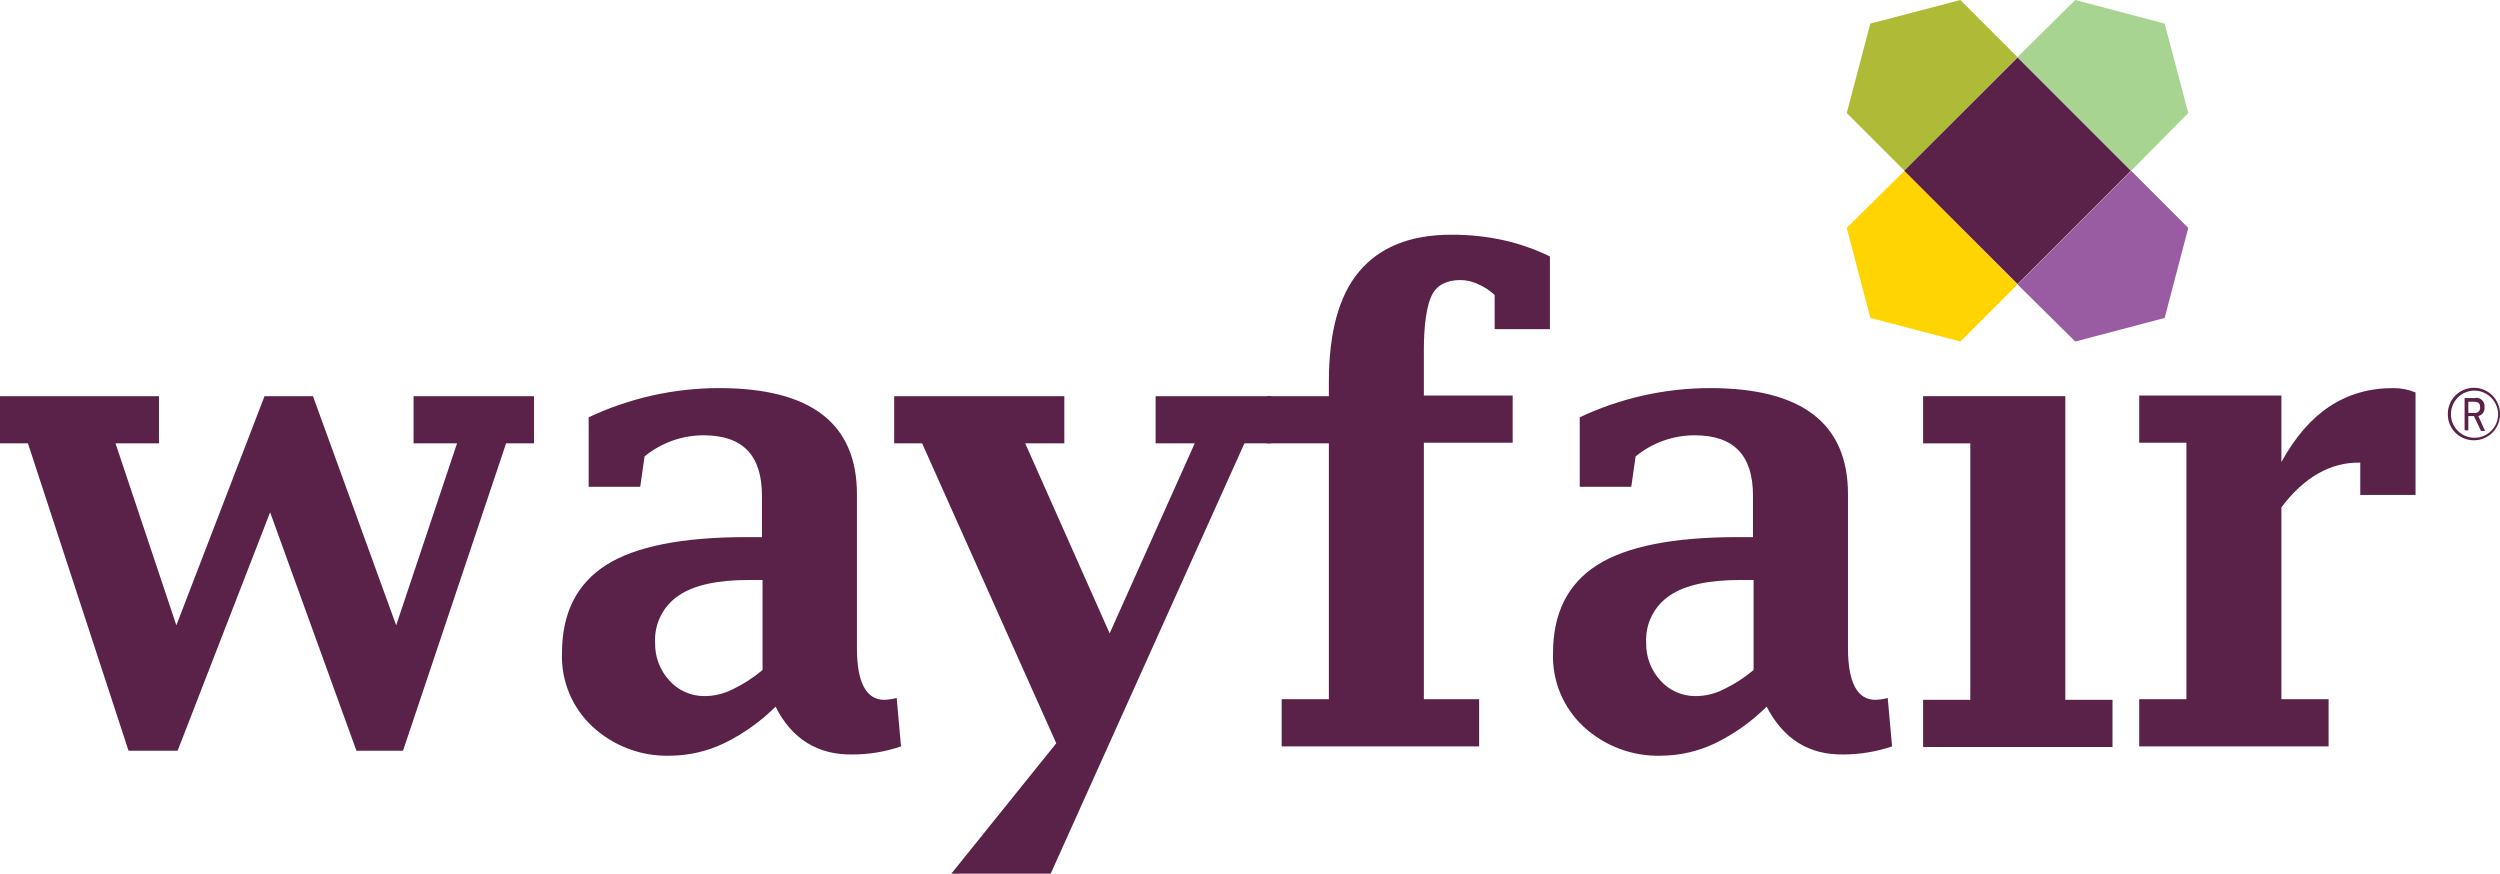
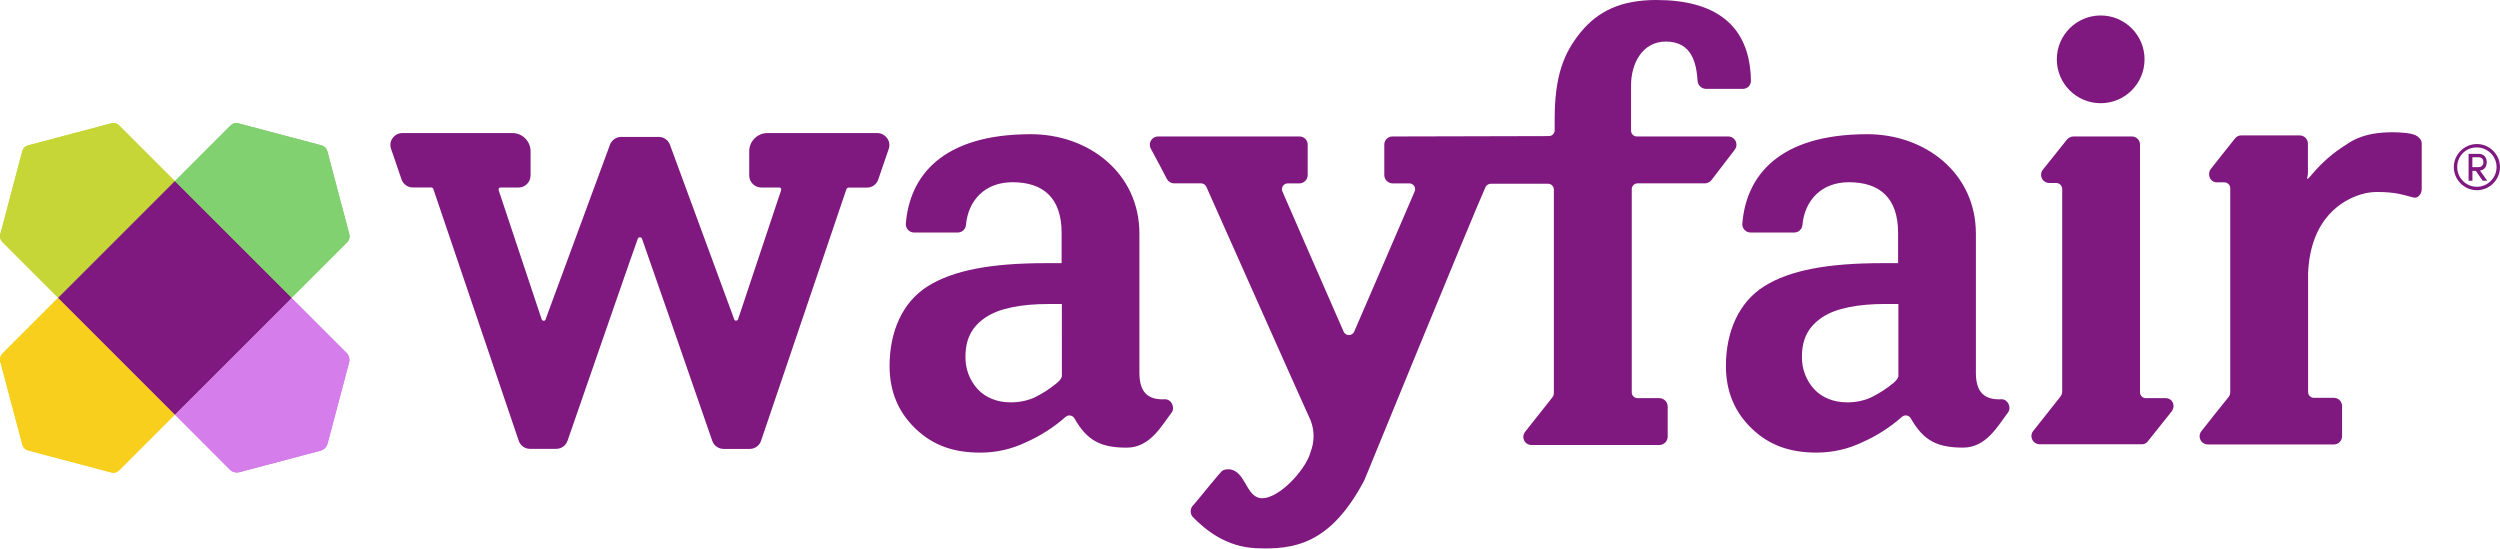
- <svg xmlns="http://www.w3.org/2000/svg" id="svg3760" version="1.1" viewBox="0 0 264.583 92.466" height="349.477" width="1000">
-   <defs id="defs3754" />
-   <g transform="translate(-2.679623,-51.54649)" id="layer1">
-     <g transform="matrix(0.6571838,0,0,0.6571838,2.679623,51.54649)" id="g3730">
-       <path style="fill:#5a2149" class="a" d="M 442,247.8 A 4.16,4.16 0 0 1 437.8,243.6 4.2,4.2 0 0 1 446.2,243.5 4.18,4.18 0 0 1 442,247.8 Z M 442.1,239.8 A 3.8,3.8 0 1 0 445.9,243.6 3.86,3.86 0 0 0 442.1,239.8 Z M 443.1,246.2 442,243.9 H 441.1 V 246.2 H 440.5 V 241 H 442.1 A 1.32,1.32 0 0 1 443.7,242.5 1.26,1.26 0 0 1 442.7,243.9 L 443.8,246.3 H 443.1 Z M 441.1,243.4 H 442 A 0.83,0.83 0 0 0 443,242.5 C 443,241.8 442.7,241.6 441.9,241.6 H 441.1 Z" transform="translate(-43.6,-176.9)" id="path3685" />
-       <path style="fill:#5a2149" class="a" d="M 64.3,297.8 48.1,248.3 H 43.6 V 240.7 H 69.2 V 248.3 H 62.2 L 72,277.6 86.2,240.7 H 94 L 107.4,277.6 117.2,248.3 H 110.2 V 240.7 H 129.6 V 248.3 H 125.1 L 108.5,297.8 H 101 L 87.1,259.4 72.2,297.8 Z" transform="translate(-43.6,-176.9)" id="path3687" />
-       <path style="fill:#5a2149" class="a" d="M 168.5,290.7 A 31.07,31.07 0 0 1 160.2,296.6 20.49,20.49 0 0 1 151.5,298.6 17.63,17.63 0 0 1 139,293.9 15.4,15.4 0 0 1 134.1,282.1 C 134.1,275.6 136.5,270.9 141.2,267.9 145.9,264.9 153.5,263.4 163.7,263.4 H 166.3 V 256.7 C 166.3,250.2 163.2,247 156.9,247 A 15,15 0 0 0 147.4,250.4 L 146.7,255.3 H 138.4 V 244.1 A 49.33,49.33 0 0 1 159.4,239.4 Q 181.6,239.4 181.6,256.5 V 281.3 C 181.6,286.8 183.1,289.6 186,289.6 A 8.79,8.79 0 0 0 188,289.3 L 188.7,297.1 A 24.07,24.07 0 0 1 180.9,298.4 C 175.3,298.5 171.1,295.9 168.5,290.7 Z M 166.4,284.8 V 270.3 H 164.3 C 159.2,270.3 155.4,271.1 152.9,272.8 A 8.59,8.59 0 0 0 149.1,280.4 8.71,8.71 0 0 0 151.4,286.5 7.51,7.51 0 0 0 157,289 10,10 0 0 0 161.6,287.9 22.67,22.67 0 0 0 166.4,284.8 Z" transform="translate(-43.6,-176.9)" id="path3689" />
-       <path style="fill:#5a2149" class="a" d="M 196.8,317.6 213.7,296.6 192.1,248.3 H 187.6 V 240.7 H 215 V 248.3 H 208.7 L 222.3,278.9 236,248.3 H 229.7 V 240.7 H 248.3 V 248.3 H 244 L 212.8,317.6 Z" transform="translate(-43.6,-176.9)" id="path3691" />
-       <path style="fill:#5a2149" class="a" d="M 257.6,248.3 H 247.6 V 240.7 H 257.6 V 238.4 C 257.6,230.5 259.2,224.5 262.5,220.6 265.8,216.7 270.7,214.7 277.3,214.7 A 38.21,38.21 0 0 1 285.8,215.6 34,34 0 0 1 293.2,218.2 V 229.9 H 284.3 V 224.4 A 9.52,9.52 0 0 0 281.5,222.6 6.6,6.6 0 0 0 278.8,222 C 276.6,222 275,222.8 274.2,224.4 273.4,226 272.9,229 272.9,233.2 V 240.6 H 287.2 V 248.2 H 272.9 V 289.5 H 281.8 V 297.1 H 250 V 289.5 H 257.6 Z" transform="translate(-43.6,-176.9)" id="path3693" />
-       <path style="fill:#5a2149" class="a" d="M 328.1,290.7 A 31.07,31.07 0 0 1 319.8,296.6 20.49,20.49 0 0 1 311.1,298.6 17.63,17.63 0 0 1 298.6,293.9 15.4,15.4 0 0 1 293.7,282.1 C 293.7,275.6 296.1,270.9 300.8,267.9 305.5,264.9 313.1,263.4 323.3,263.4 H 325.9 V 256.7 C 325.9,250.2 322.8,247 316.5,247 A 15,15 0 0 0 307,250.4 L 306.3,255.3 H 298 V 244.1 A 49.33,49.33 0 0 1 319,239.4 Q 341.2,239.4 341.2,256.5 V 281.3 C 341.2,286.8 342.7,289.6 345.6,289.6 A 8.79,8.79 0 0 0 347.6,289.3 L 348.3,297.1 A 24.52,24.52 0 0 1 340.5,298.4 C 334.9,298.5 330.8,295.9 328.1,290.7 Z M 326,284.8 V 270.3 H 323.9 C 318.8,270.3 315,271.1 312.5,272.8 A 8.59,8.59 0 0 0 308.7,280.4 8.71,8.71 0 0 0 311,286.5 7.51,7.51 0 0 0 316.6,289 10,10 0 0 0 321.2,287.9 22.67,22.67 0 0 0 326,284.8 Z" transform="translate(-43.6,-176.9)" id="path3695" />
-       <path style="fill:#5a2149" class="a" d="M 376.2,240.7 V 289.6 H 383.8 V 297.2 H 353.3 V 289.6 H 360.9 V 248.3 H 353.3 V 240.7 Z" transform="translate(-43.6,-176.9)" id="path3697" />
-       <path style="fill:#5a2149" class="a" d="M 411,258.6 V 289.5 H 418.6 V 297.1 H 388.1 V 289.5 H 395.7 V 248.2 H 388.1 V 240.6 H 411 V 251.3 C 415.4,243.3 421.3,239.4 429,239.4 A 9.22,9.22 0 0 1 432.6,240.1 V 256.6 H 423.7 V 251.4 C 418.9,251.3 414.6,253.8 411,258.6 Z" transform="translate(-43.6,-176.9)" id="path3699" />
-       <polygon style="fill:#a8d491" class="b" points="352.4,18.2 348.6,3.8 334.2,0 324.9,9.2 343.2,27.5 " id="polygon3701" />
-       <polygon style="fill:#ffd400" class="c" points="297.4,36.7 301.2,51.2 315.7,55 324.9,45.8 306.7,27.5 " id="polygon3703" />
-       <polygon style="fill:#adbb37" class="d" points="315.7,0 301.2,3.8 297.4,18.2 306.7,27.5 324.9,9.2 " id="polygon3705" />
-       <polygon style="fill:#995ba2" class="e" points="352.4,36.7 343.2,27.5 324.9,45.8 334.2,55 348.6,51.2 " id="polygon3707" />
-       <rect style="fill:#5a2149" class="a" x="355.61" y="191.5" width="25.8" height="25.8" transform="rotate(-45,133.1681,168.58)" id="rect3709" />
-     </g>
+ <svg xmlns="http://www.w3.org/2000/svg" clip-rule="evenodd" fill-rule="evenodd" stroke-linejoin="round" stroke-miterlimit="1.414" viewBox="0 0 1012 222">
+   <path d="M355.174 53.866h-44.551c-4.025.008-7.333 3.32-7.337 7.344v9.954c.08 2.63 2.268 4.749 4.899 4.743h7.345c.22.001.426.109.553.289a.885.885 0 0 1 .124.779l-17.454 52.315a.919.919 0 0 1-.864.507.65.65 0 0 1-.67-.507l-26.053-70.767v-.039a4.943 4.943 0 0 0-4.237-3.06h-15.733a4.942 4.942 0 0 0-4.252 3.06v.039l-26.1 70.767a.671.671 0 0 1-.685.553.92.92 0 0 1-.865-.506l-17.446-52.355a.864.864 0 0 1 .14-.779.648.648 0 0 1 .545-.288h7.353c2.629.006 4.815-2.114 4.891-4.743V61.21c0-4.026-3.311-7.34-7.337-7.344h-44.551a4.854 4.854 0 0 0-3.964 2.048 4.608 4.608 0 0 0-.701 4.097c.631 1.815 1.371 4.011 2.134 6.231s1.48 4.369 2.157 6.316a4.823 4.823 0 0 0 4.51 3.326h7.5a.93.93 0 0 1 .881.6l34.557 101.874a4.8 4.8 0 0 0 4.51 3.334h10.717a4.838 4.838 0 0 0 4.494-3.115c9.541-27.549 27.743-80.067 28.46-81.858a.904.904 0 0 1 .88-.67.89.89 0 0 1 .864.607c.732 1.854 18.942 54.372 28.467 81.889a4.853 4.853 0 0 0 4.502 3.17h10.717a4.815 4.815 0 0 0 4.518-3.341l34.55-101.828c.335-.6.716-.6.888-.6h7.492a4.798 4.798 0 0 0 4.494-3.286 808.105 808.105 0 0 0 2.158-6.317c.724-2.15 1.519-4.463 2.142-6.231a4.568 4.568 0 0 0-.694-4.12 4.846 4.846 0 0 0-3.948-2.126zm521.507 107.303h-8.115a2.346 2.346 0 0 1-2.29-2.298V58.461a3.287 3.287 0 0 0-3.271-3.218l-.102.001h-23.568a3.498 3.498 0 0 0-2.601 1.223l-9.798 12.244a3.307 3.307 0 0 0-.713 2.052 3.323 3.323 0 0 0 3.158 3.306h3.061a2.48 2.48 0 0 1 2.337 2.337v82.154a3.619 3.619 0 0 1-.608 1.838c-2.609 3.372-8.271 10.413-11.021 13.934a3.318 3.318 0 0 0-.824 2.189 3.333 3.333 0 0 0 3.27 3.317h41.287a2.883 2.883 0 0 0 2.337-.919l9.642-12.088c2.103-2.453.576-5.662-2.181-5.662z" fill="#7f187f" fill-rule="nonzero" />
+   <circle cx="850.356" cy="24.02" fill="#7f187f" r="17.758" />
+   <g fill-rule="nonzero">
+     <path d="M1006.63 65.65c0-1.682-.919-3.365-3.217-3.365h-4.128V73.15h1.558v-3.98h1.378l2.757 3.98h1.831l-2.905-4.128c1.962-.155 2.726-1.838 2.726-3.372zm-5.818 1.994v-3.98h2.757a1.775 1.775 0 0 1 1.682 1.986 1.807 1.807 0 0 1-1.788 1.994h-.05z" fill="#7f187f" />
+     <path d="M1002.65 58.305c-5.128 0-9.347 4.219-9.347 9.347 0 5.127 4.219 9.346 9.347 9.346 5.127 0 9.346-4.219 9.346-9.346 0-5.128-4.219-9.347-9.346-9.347zm0 17.299h-.055c-4.337 0-7.905-3.569-7.905-7.905v-.055c-.002-.058-.002-.116-.002-.173 0-4.273 3.516-7.789 7.788-7.789l.174.002c4.366 0 7.96 3.593 7.96 7.96 0 4.366-3.594 7.96-7.96 7.96zm-531.162 86.025c-6.885.303-10.257-2.913-10.257-10.718V94.584c0-24.643-20.663-40.259-43.928-40.259-36.123 0-49.13 17.135-50.626 36.28a3.35 3.35 0 0 0 3.329 3.52H387.8a3.331 3.331 0 0 0 3.217-3.061c.919-9.954 7.648-17.298 18.825-17.298 12.399 0 19.9 6.277 19.9 20.507v12.251h-6.434c-22.19 0-37.494 2.906-47.752 9.347-10.257 6.441-15.46 18.373-15.46 32.299 0 10.257 3.52 18.692 10.561 25.406s15.305 9.65 26.178 9.65a42.607 42.607 0 0 0 18.692-4.291 61.98 61.98 0 0 0 15.764-10.125 2.335 2.335 0 0 1 3.677.615c5.054 8.879 10.561 11.784 21.122 11.784 9.495 0 14.082-8.879 18.218-14.237 1.464-2.135-.218-5.499-2.82-5.343zm-41.637-9.035h-.148c0 .779-1.223 1.838-1.683 2.297a45.163 45.163 0 0 1-9.494 6.122 23.151 23.151 0 0 1-9.798 1.838c-4.891 0-9.79-1.838-13.007-5.358a18.93 18.93 0 0 1-4.899-13.163c0-7.352 2.757-12.244 8.264-15.92 5.506-3.676 14.541-5.35 25.406-5.35h5.351zm380.246 9.035c-6.885.303-10.258-2.913-10.258-10.718V94.584c0-24.643-20.663-40.259-43.927-40.259-36.124 0-49.131 17.135-50.626 36.28a3.349 3.349 0 0 0 3.328 3.52h17.794a3.33 3.33 0 0 0 3.217-3.061c.919-9.954 7.656-17.298 18.825-17.298 12.4 0 19.9 6.277 19.9 20.507v12.251h-6.426c-22.197 0-37.502 2.906-47.759 9.347-10.258 6.441-15.515 18.357-15.515 32.283 0 10.258 3.52 18.693 10.561 25.407 7.041 6.713 15.305 9.65 26.178 9.65a42.622 42.622 0 0 0 18.692-4.292 61.926 61.926 0 0 0 15.764-10.125 2.34 2.34 0 0 1 3.677.615c5.054 8.879 10.561 11.784 21.122 11.784 9.494 0 14.082-8.879 18.218-14.237 1.518-2.119-.164-5.483-2.765-5.327zm-41.63-9.035h-.156c0 .779-1.223 1.838-1.682 2.297a45.144 45.144 0 0 1-9.495 6.122 23.115 23.115 0 0 1-9.79 1.838c-4.899 0-9.798-1.838-13.015-5.358a18.94 18.94 0 0 1-4.899-13.163c0-7.352 2.758-12.244 8.264-15.92 5.507-3.676 14.541-5.358 25.414-5.358h5.359zm209.481-97.786c-1.643-.872-5.771-1.269-9.346-1.269-5.802 0-10.367.779-14.362 2.492l-.319.14a25.15 25.15 0 0 0-4.292 2.461 56.955 56.955 0 0 0-13.365 11.528c-3.829 4.513-1.721 1.292-2.017-.881V58.111a3.35 3.35 0 0 0-3.303-3.303h-23.716a3.117 3.117 0 0 0-2.438 1.169c-.592.739-7.438 9.307-9.883 12.461-1.449 1.854-.569 5.374 2.601 5.374h2.96a2.387 2.387 0 0 1 2.336 2.337v82.559a3.306 3.306 0 0 1-.545 1.838c-2.337 2.866-8.264 10.335-11.161 14.019a3.323 3.323 0 0 0-.697 2.034 3.333 3.333 0 0 0 3.236 3.317h51.132a3.318 3.318 0 0 0 3.302-3.302v-12.275a3.317 3.317 0 0 0-3.302-3.302h-8.116a2.347 2.347 0 0 1-2.336-2.337v-48.048c.927-22.859 14.564-29.83 21.115-31.871l.942-.28.257-.062a22.448 22.448 0 0 1 5.452-.725c7.789 0 10.686 1.161 14.923 2.251 1.76.452 3.302-1.48 3.302-3.302V57.97c-.046-1.441-1.207-2.554-2.36-3.162zm-278.309.436h-37.097a2.347 2.347 0 0 1-2.298-2.336V34.581c0-8.879 4.596-17.758 14.082-17.758 10.717 0 12.4 9.035 12.859 15.92a3.464 3.464 0 0 0 3.217 3.217h15.304a3.215 3.215 0 0 0 3.069-3.248C708.464 9.782 693.922 0 670.502 0c-14.237 0-23.568 4.439-30.609 13.015-7.041 8.575-10.561 18.046-10.561 35.189v4.595a2.348 2.348 0 0 1-2.29 2.29l-63.306.155-.101-.001a3.286 3.286 0 0 0-3.271 3.218v12.415a3.419 3.419 0 0 0 3.372 3.365h6.792a2.347 2.347 0 0 1 2.314 2.336c0 .302-.059.601-.172.88-.114.28-17.447 40.563-24.488 56.787a2.34 2.34 0 0 1-2.141 1.403 2.34 2.34 0 0 1-2.142-1.403c-7.197-16.356-24.799-56.787-24.799-56.787a2.326 2.326 0 0 1-.172-.88 2.347 2.347 0 0 1 2.314-2.336h4.743a3.419 3.419 0 0 0 3.372-3.365V58.461a3.285 3.285 0 0 0-3.27-3.218l-.102.001h-57.254a3.357 3.357 0 0 0-3.291 3.341c0 .543.133 1.078.386 1.558 1.682 3.061 5.507 10.258 6.581 12.4a3.375 3.375 0 0 0 2.758 1.682h11.02c.922-.004 1.764.538 2.142 1.379s40.711 91.445 42.245 94.654a17.579 17.579 0 0 1-.046 12.68c-1.862 7.462-14.409 20.842-21.31 18.459-4.782-1.651-5.397-10.258-11.06-11.363a5.55 5.55 0 0 0-3.115.366c-.989.389-10.242 12.282-12.275 14.369a3.533 3.533 0 0 0 0 4.432c5.078 5.211 13.583 12.252 25.819 12.711 15.079.608 30.002-1.41 43.733-27.587 0 0 43.85-107.14 49.068-118.721a2.47 2.47 0 0 1 2.142-1.223h23.14a2.347 2.347 0 0 1 2.336 2.29v82.348a2.918 2.918 0 0 1-.607 1.838c-2.757 3.521-8.271 10.414-11.021 13.934a3.282 3.282 0 0 0-.738 2.073 3.295 3.295 0 0 0 3.279 3.279l.061-.001h51.731a3.412 3.412 0 0 0 3.373-3.365v-12.243a3.412 3.412 0 0 0-3.373-3.365h-8.887a2.346 2.346 0 0 1-2.289-2.298V76.523a2.346 2.346 0 0 1 2.289-2.298h27.307a3.514 3.514 0 0 0 2.602-1.223c2.336-3.061 7.009-9.182 9.494-12.399.45-.582.694-1.298.694-2.033a3.342 3.342 0 0 0-3.28-3.326z" fill="#7f187f" />
+     <path d="M141.424 94.865l-8.926-33.686a3.258 3.258 0 0 0-2.336-2.336l-33.686-8.926a3.266 3.266 0 0 0-3.115.841L70.774 73.345l47.237 47.238 22.587-22.587a3.275 3.275 0 0 0 .826-3.131z" fill="#82d170" />
+     <path d="M.108 146.316l8.933 33.678a3.261 3.261 0 0 0 2.337 2.337l33.693 8.933a3.273 3.273 0 0 0 3.116-.849l22.587-22.587-47.23-47.245L.957 143.17a3.273 3.273 0 0 0-.849 3.146z" fill="#f8cf1c" />
+     <path d="M45.04 49.917L11.355 58.85a3.261 3.261 0 0 0-2.337 2.337L.108 94.849a3.273 3.273 0 0 0 .849 3.116l22.587 22.587 47.23-47.23-22.587-22.587a3.275 3.275 0 0 0-3.147-.818z" fill="#c6d636" />
+     <path d="M140.263 142.85l-22.252-22.259-47.237 47.222 22.26 22.267a4.062 4.062 0 0 0 3.894 1.052l32.798-8.692a4.07 4.07 0 0 0 2.881-2.882l8.7-32.798a4.06 4.06 0 0 0-1.044-3.91z" fill="#d57dea" />
+     <path d="M70.766 73.361l-47.222 47.214 47.23 47.238 47.237-47.222z" fill="#7f187f" />
+     <path d="M141.424 94.865l-8.926-33.686a3.258 3.258 0 0 0-2.336-2.336l-33.686-8.926a3.266 3.266 0 0 0-3.115.841L70.774 73.345l47.237 47.238 22.587-22.587a3.275 3.275 0 0 0 .826-3.131z" fill="#82d170" />
+     <path d="M.108 146.316l8.933 33.678a3.261 3.261 0 0 0 2.337 2.337l33.693 8.933a3.273 3.273 0 0 0 3.116-.849l22.587-22.587-47.23-47.245L.957 143.17a3.273 3.273 0 0 0-.849 3.146z" fill="#f8cf1c" />
+     <path d="M45.04 49.917L11.355 58.85a3.261 3.261 0 0 0-2.337 2.337L.108 94.849a3.273 3.273 0 0 0 .849 3.116l22.587 22.587 47.23-47.23-22.587-22.587a3.275 3.275 0 0 0-3.147-.818z" fill="#c6d636" />
+     <path d="M140.263 142.85l-22.252-22.259-47.237 47.222 22.26 22.267a4.062 4.062 0 0 0 3.894 1.052l32.798-8.692a4.07 4.07 0 0 0 2.881-2.882l8.7-32.798a4.06 4.06 0 0 0-1.044-3.91z" fill="#d57dea" />
+     <path d="M70.766 73.361l-47.222 47.214 47.23 47.238 47.237-47.222z" fill="#7f187f" />
  </g>
</svg>
